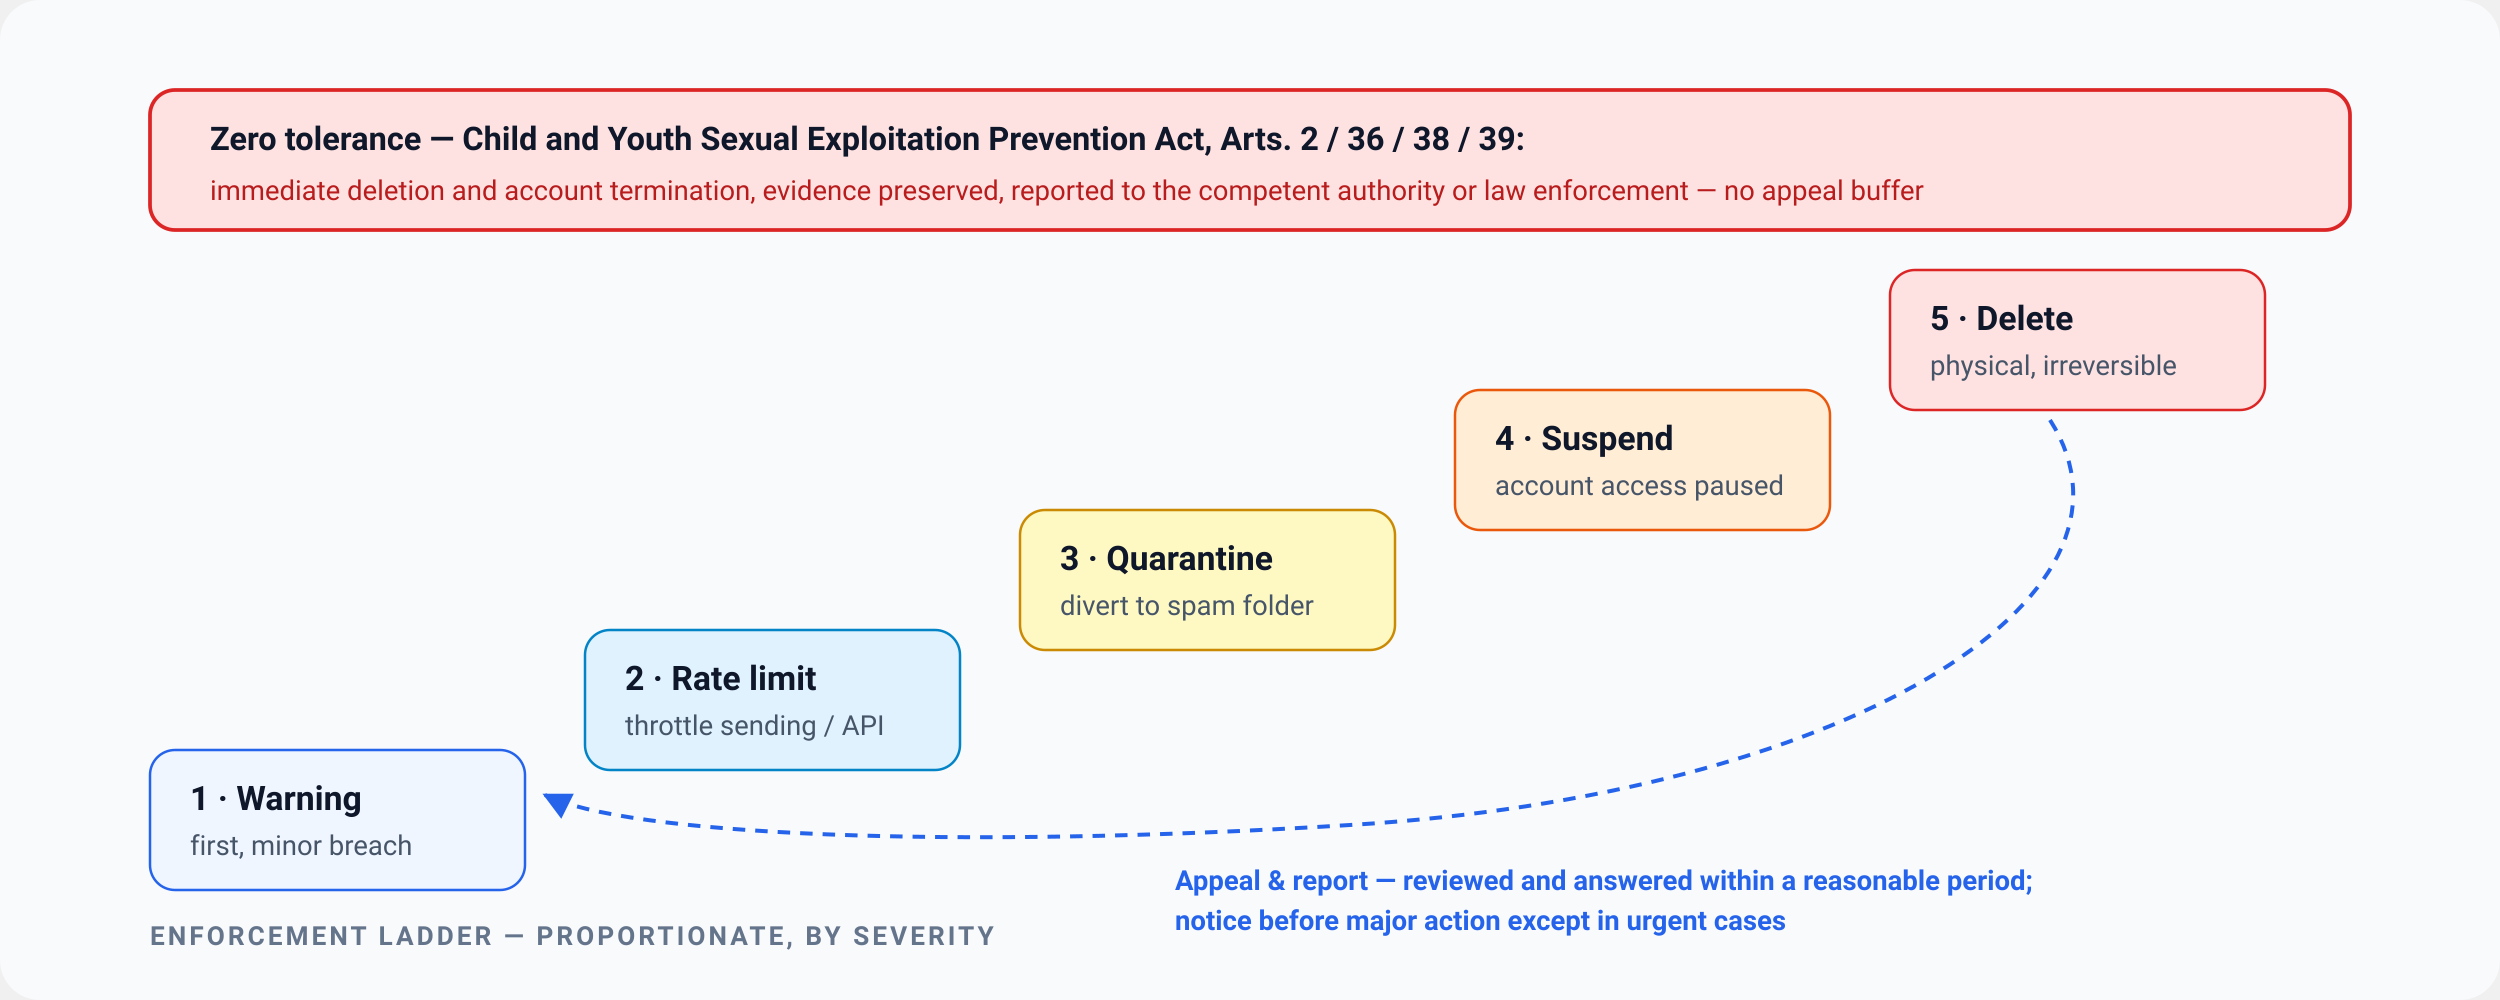
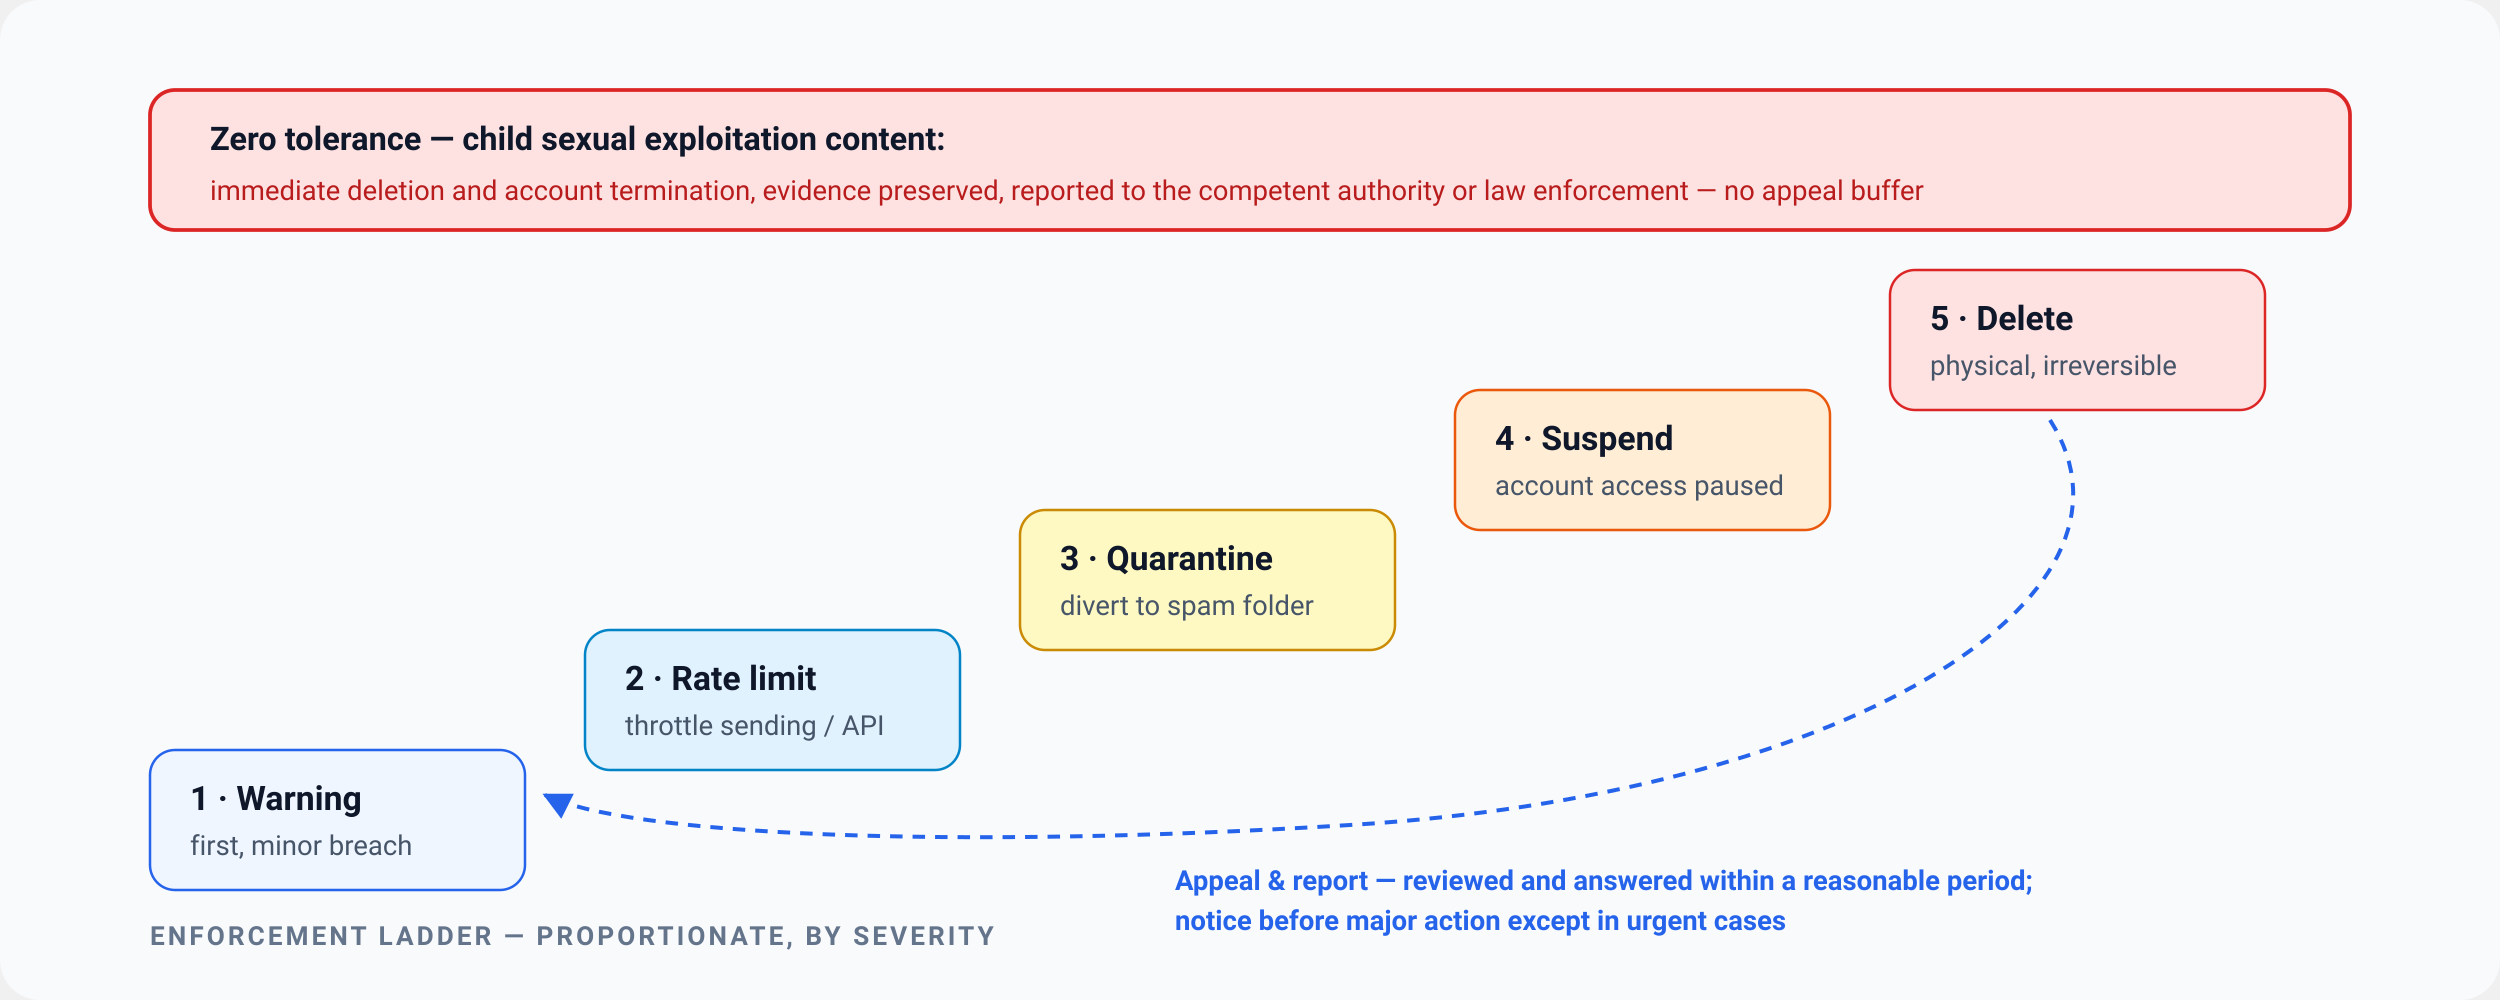
<svg xmlns="http://www.w3.org/2000/svg" viewBox="0 0 1000 400" width="100%" role="img" aria-label="Enforcement ladder: warning, rate limit, quarantine, suspend, delete — with an appeal path and a zero-tolerance CSAM shortcut">
  <style>
    .bg { fill: #f8fafc; }
    .step { fill: #ffffff; stroke: #e2e8f0; stroke-width: 1.5; }
    .s1 { fill: #eff6ff; stroke: #2563eb; }
    .s2 { fill: #e0f2fe; stroke: #0284c7; }
    .s3 { fill: #fef9c3; stroke: #ca8a04; }
    .s4 { fill: #ffedd5; stroke: #ea580c; }
    .s5 { fill: #fee2e2; stroke: #dc2626; }
    .band { fill: #fee2e2; stroke: #dc2626; stroke-width: 1.5; }
    .t { font: 600 13.5px -apple-system, 'Segoe UI', Roboto, 'PingFang TC', 'Microsoft JhengHei', sans-serif; fill: #0f172a; }
    .b { font: 400 11px -apple-system, 'Segoe UI', Roboto, 'PingFang TC', 'Microsoft JhengHei', sans-serif; fill: #475569; }
    .bt { font: 600 13px -apple-system, 'Segoe UI', Roboto, 'PingFang TC', 'Microsoft JhengHei', sans-serif; fill: #0f172a; }
    .b0 { font: 400 11px -apple-system, 'Segoe UI', Roboto, 'PingFang TC', 'Microsoft JhengHei', sans-serif; fill: #b91c1c; }
    .tag { font: 600 10.5px -apple-system, 'Segoe UI', Roboto, sans-serif; letter-spacing: 1.2px; fill: #64748b; }
    .loop { stroke: #2563eb; stroke-width: 1.6; fill: none; stroke-dasharray: 5 4; marker-end: url(#lh); }
    .loop-t { font: 600 11px -apple-system, 'Segoe UI', Roboto, sans-serif; fill: #2563eb; }
    @media (prefers-color-scheme: dark) {
      .bg { fill: #0b0f19; }
      .step { fill: #111827; stroke: #1e293b; }
      .s1 { fill: rgba(59,130,246,0.12); stroke: #3b82f6; }
      .s2 { fill: rgba(2,132,199,0.14); stroke: #38bdf8; }
      .s3 { fill: rgba(202,138,4,0.14); stroke: #facc15; }
      .s4 { fill: rgba(234,88,12,0.16); stroke: #fb923c; }
      .s5 { fill: rgba(220,38,38,0.16); stroke: #f87171; }
      .band { fill: rgba(220,38,38,0.16); stroke: #f87171; }
      .t { fill: #f1f5f9; }
      .b { fill: #94a3b8; }
      .bt { fill: #f1f5f9; }
      .b0 { fill: #fca5a5; }
      .tag { fill: #64748b; }
      .loop { stroke: #60a5fa; }
      .loop-t { fill: #60a5fa; }
      .mh { fill: #60a5fa; }
    }
  </style>
  <defs>
    <marker id="lh" viewBox="0 0 10 10" refX="9" refY="5" markerWidth="7" markerHeight="7" orient="auto-start-reverse">
      <path class="mh" d="M0,0 L10,5 L0,10 z" fill="#2563eb" />
    </marker>
  </defs>
  <rect class="bg" width="1000" height="400" rx="16" />
  <rect class="band" x="60" y="36" width="880" height="56" rx="10" />
-   <text class="bt" x="84" y="60">Zero tolerance — Child and Youth Sexual Exploitation Prevention Act, Arts. 2 / 36 / 38 / 39:</text>
+   <text class="bt" x="84" y="60">Zero tolerance — child sexual exploitation content:</text>
  <text class="b0" x="84" y="80">immediate deletion and account termination, evidence preserved, reported to the competent authority or law enforcement — no appeal buffer</text>
  <rect class="s1" x="60" y="300" width="150" height="56" rx="10" />
  <text class="t" x="76" y="324">1 · Warning</text>
  <text class="b" x="76" y="342">first, minor breach</text>
  <rect class="s2" x="234" y="252" width="150" height="56" rx="10" />
  <text class="t" x="250" y="276">2 · Rate limit</text>
  <text class="b" x="250" y="294">throttle sending / API</text>
  <rect class="s3" x="408" y="204" width="150" height="56" rx="10" />
  <text class="t" x="424" y="228">3 · Quarantine</text>
  <text class="b" x="424" y="246">divert to spam folder</text>
  <rect class="s4" x="582" y="156" width="150" height="56" rx="10" />
  <text class="t" x="598" y="180">4 · Suspend</text>
  <text class="b" x="598" y="198">account access paused</text>
  <rect class="s5" x="756" y="108" width="150" height="56" rx="10" />
  <text class="t" x="772" y="132">5 · Delete</text>
  <text class="b" x="772" y="150">physical, irreversible</text>
  <path class="loop" d="M820,168 C866,240 736,318 540,330 C380,340 250,334 218,318" />
  <text class="loop-t" x="470" y="356">Appeal &amp; report — reviewed and answered within a reasonable period;</text>
  <text class="loop-t" x="470" y="372">notice before major action except in urgent cases</text>
  <text class="tag" x="60" y="378">ENFORCEMENT LADDER — PROPORTIONATE, BY SEVERITY</text>
</svg>
